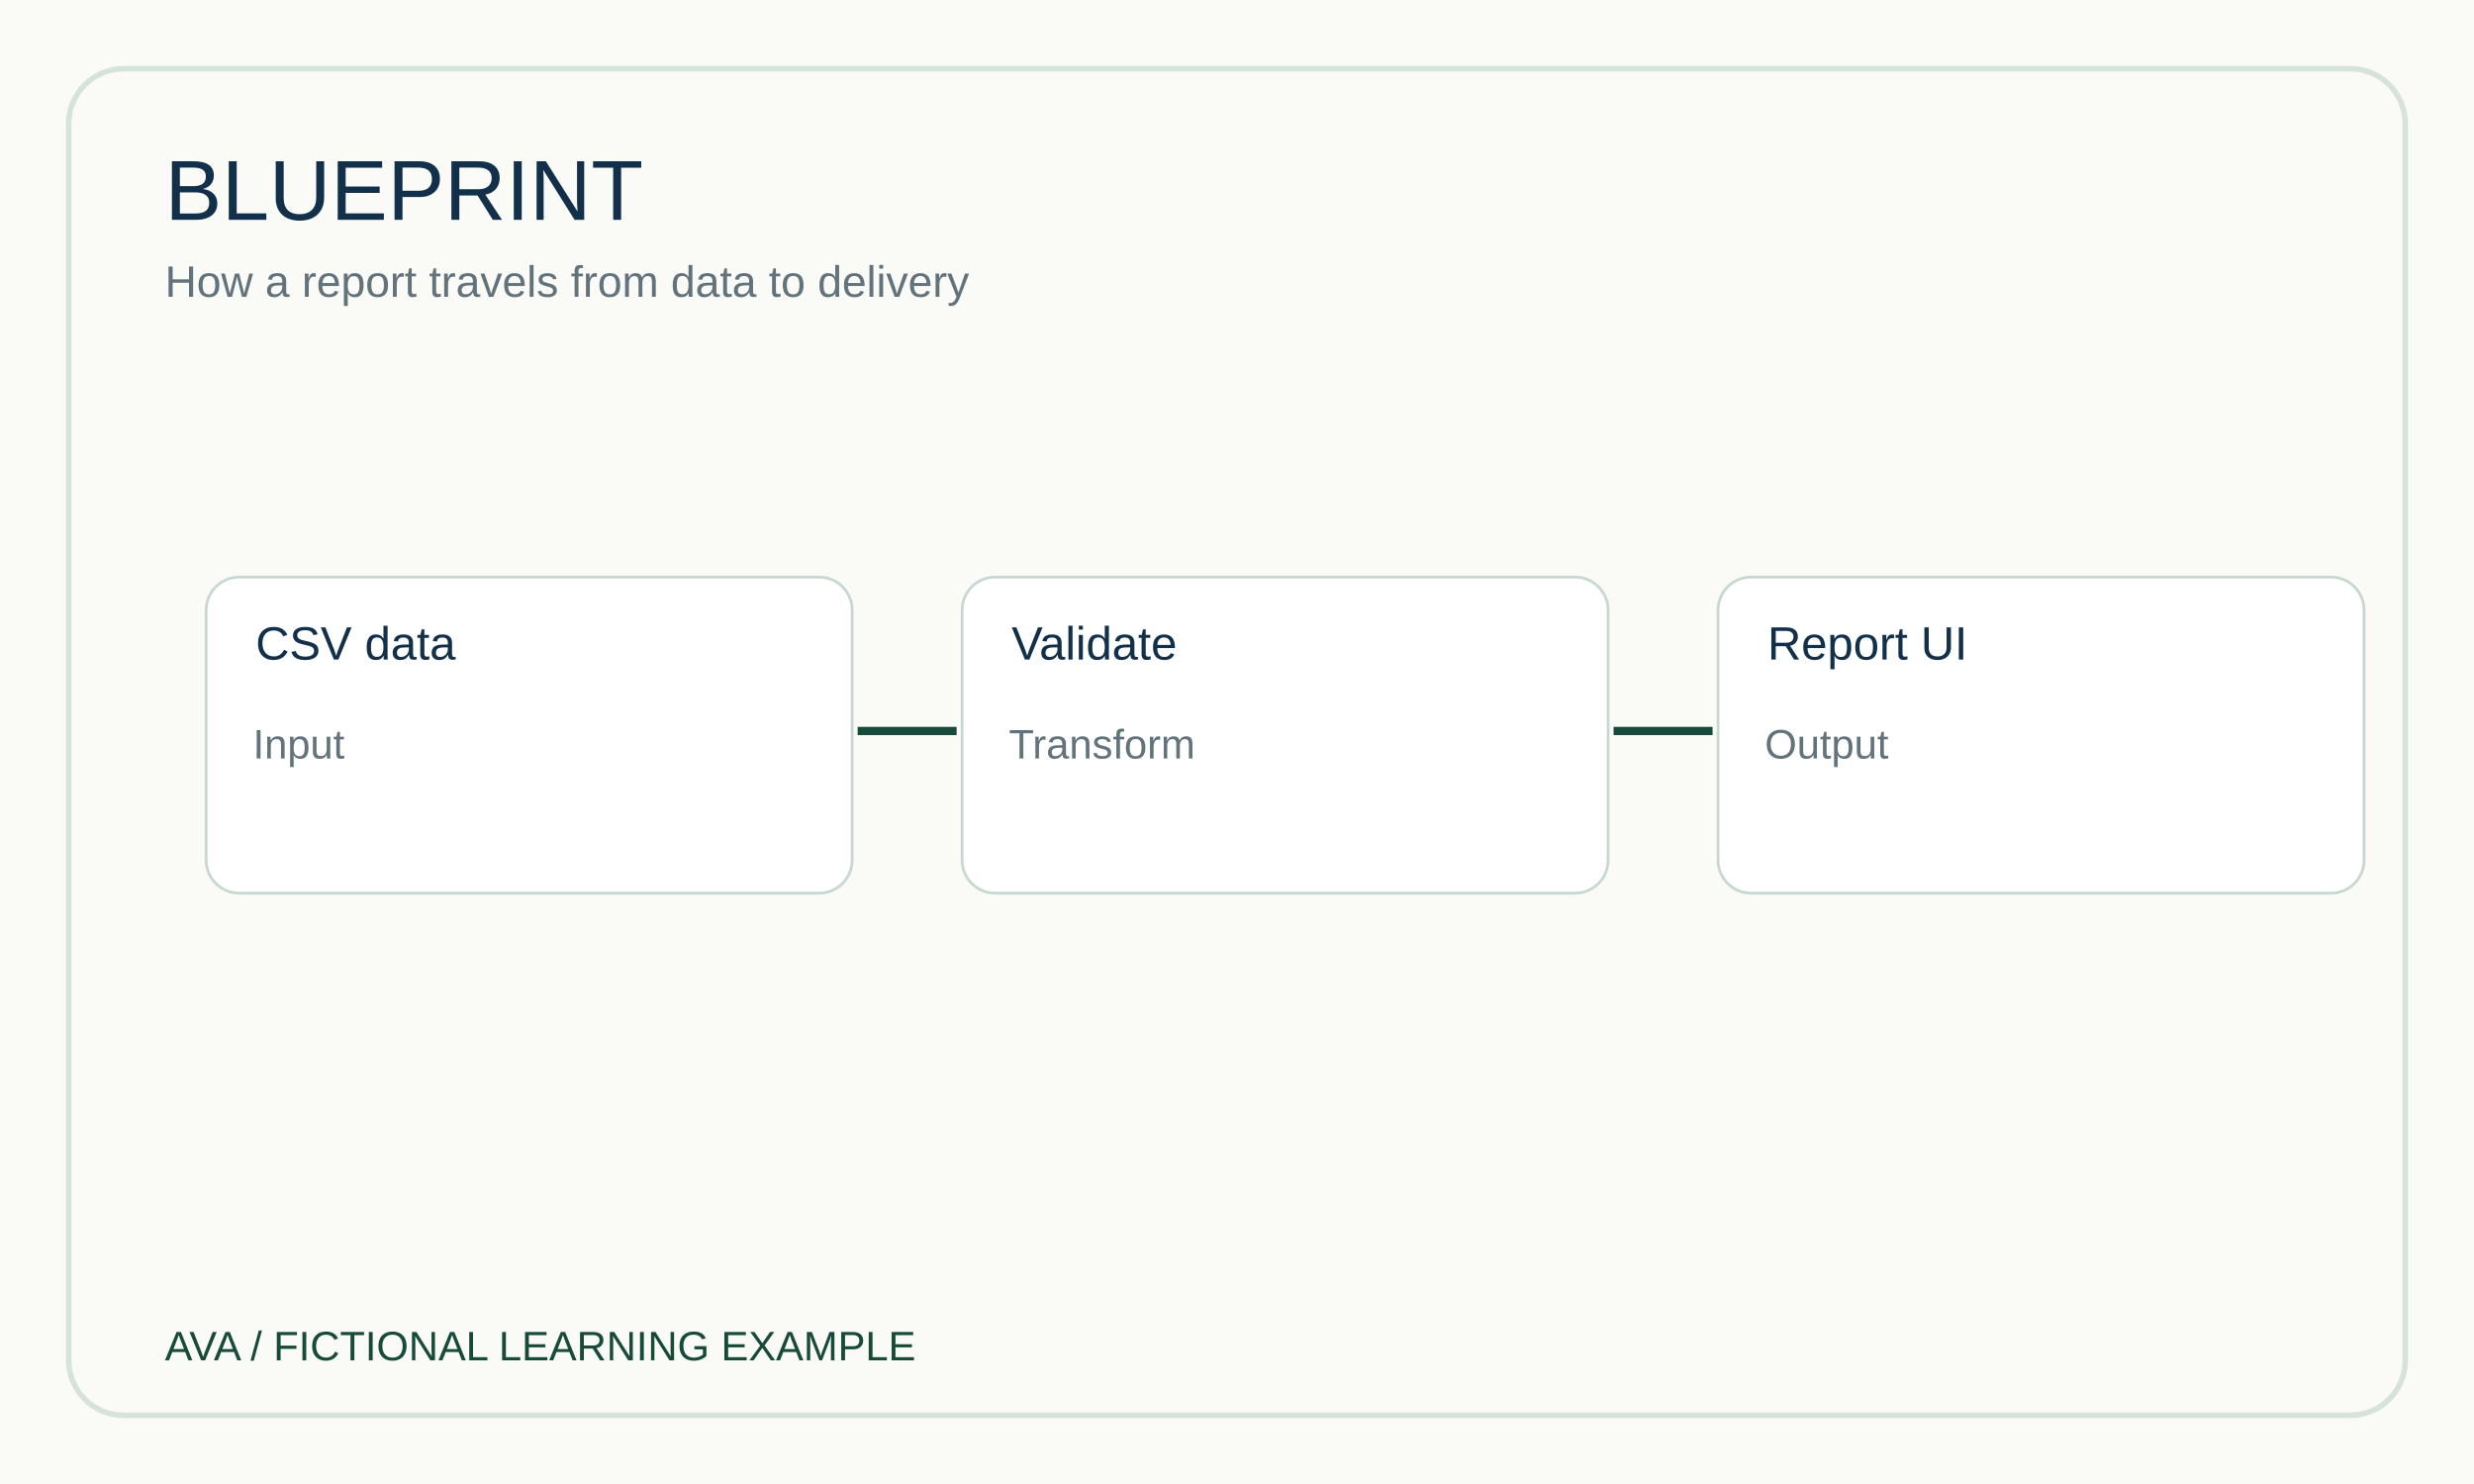
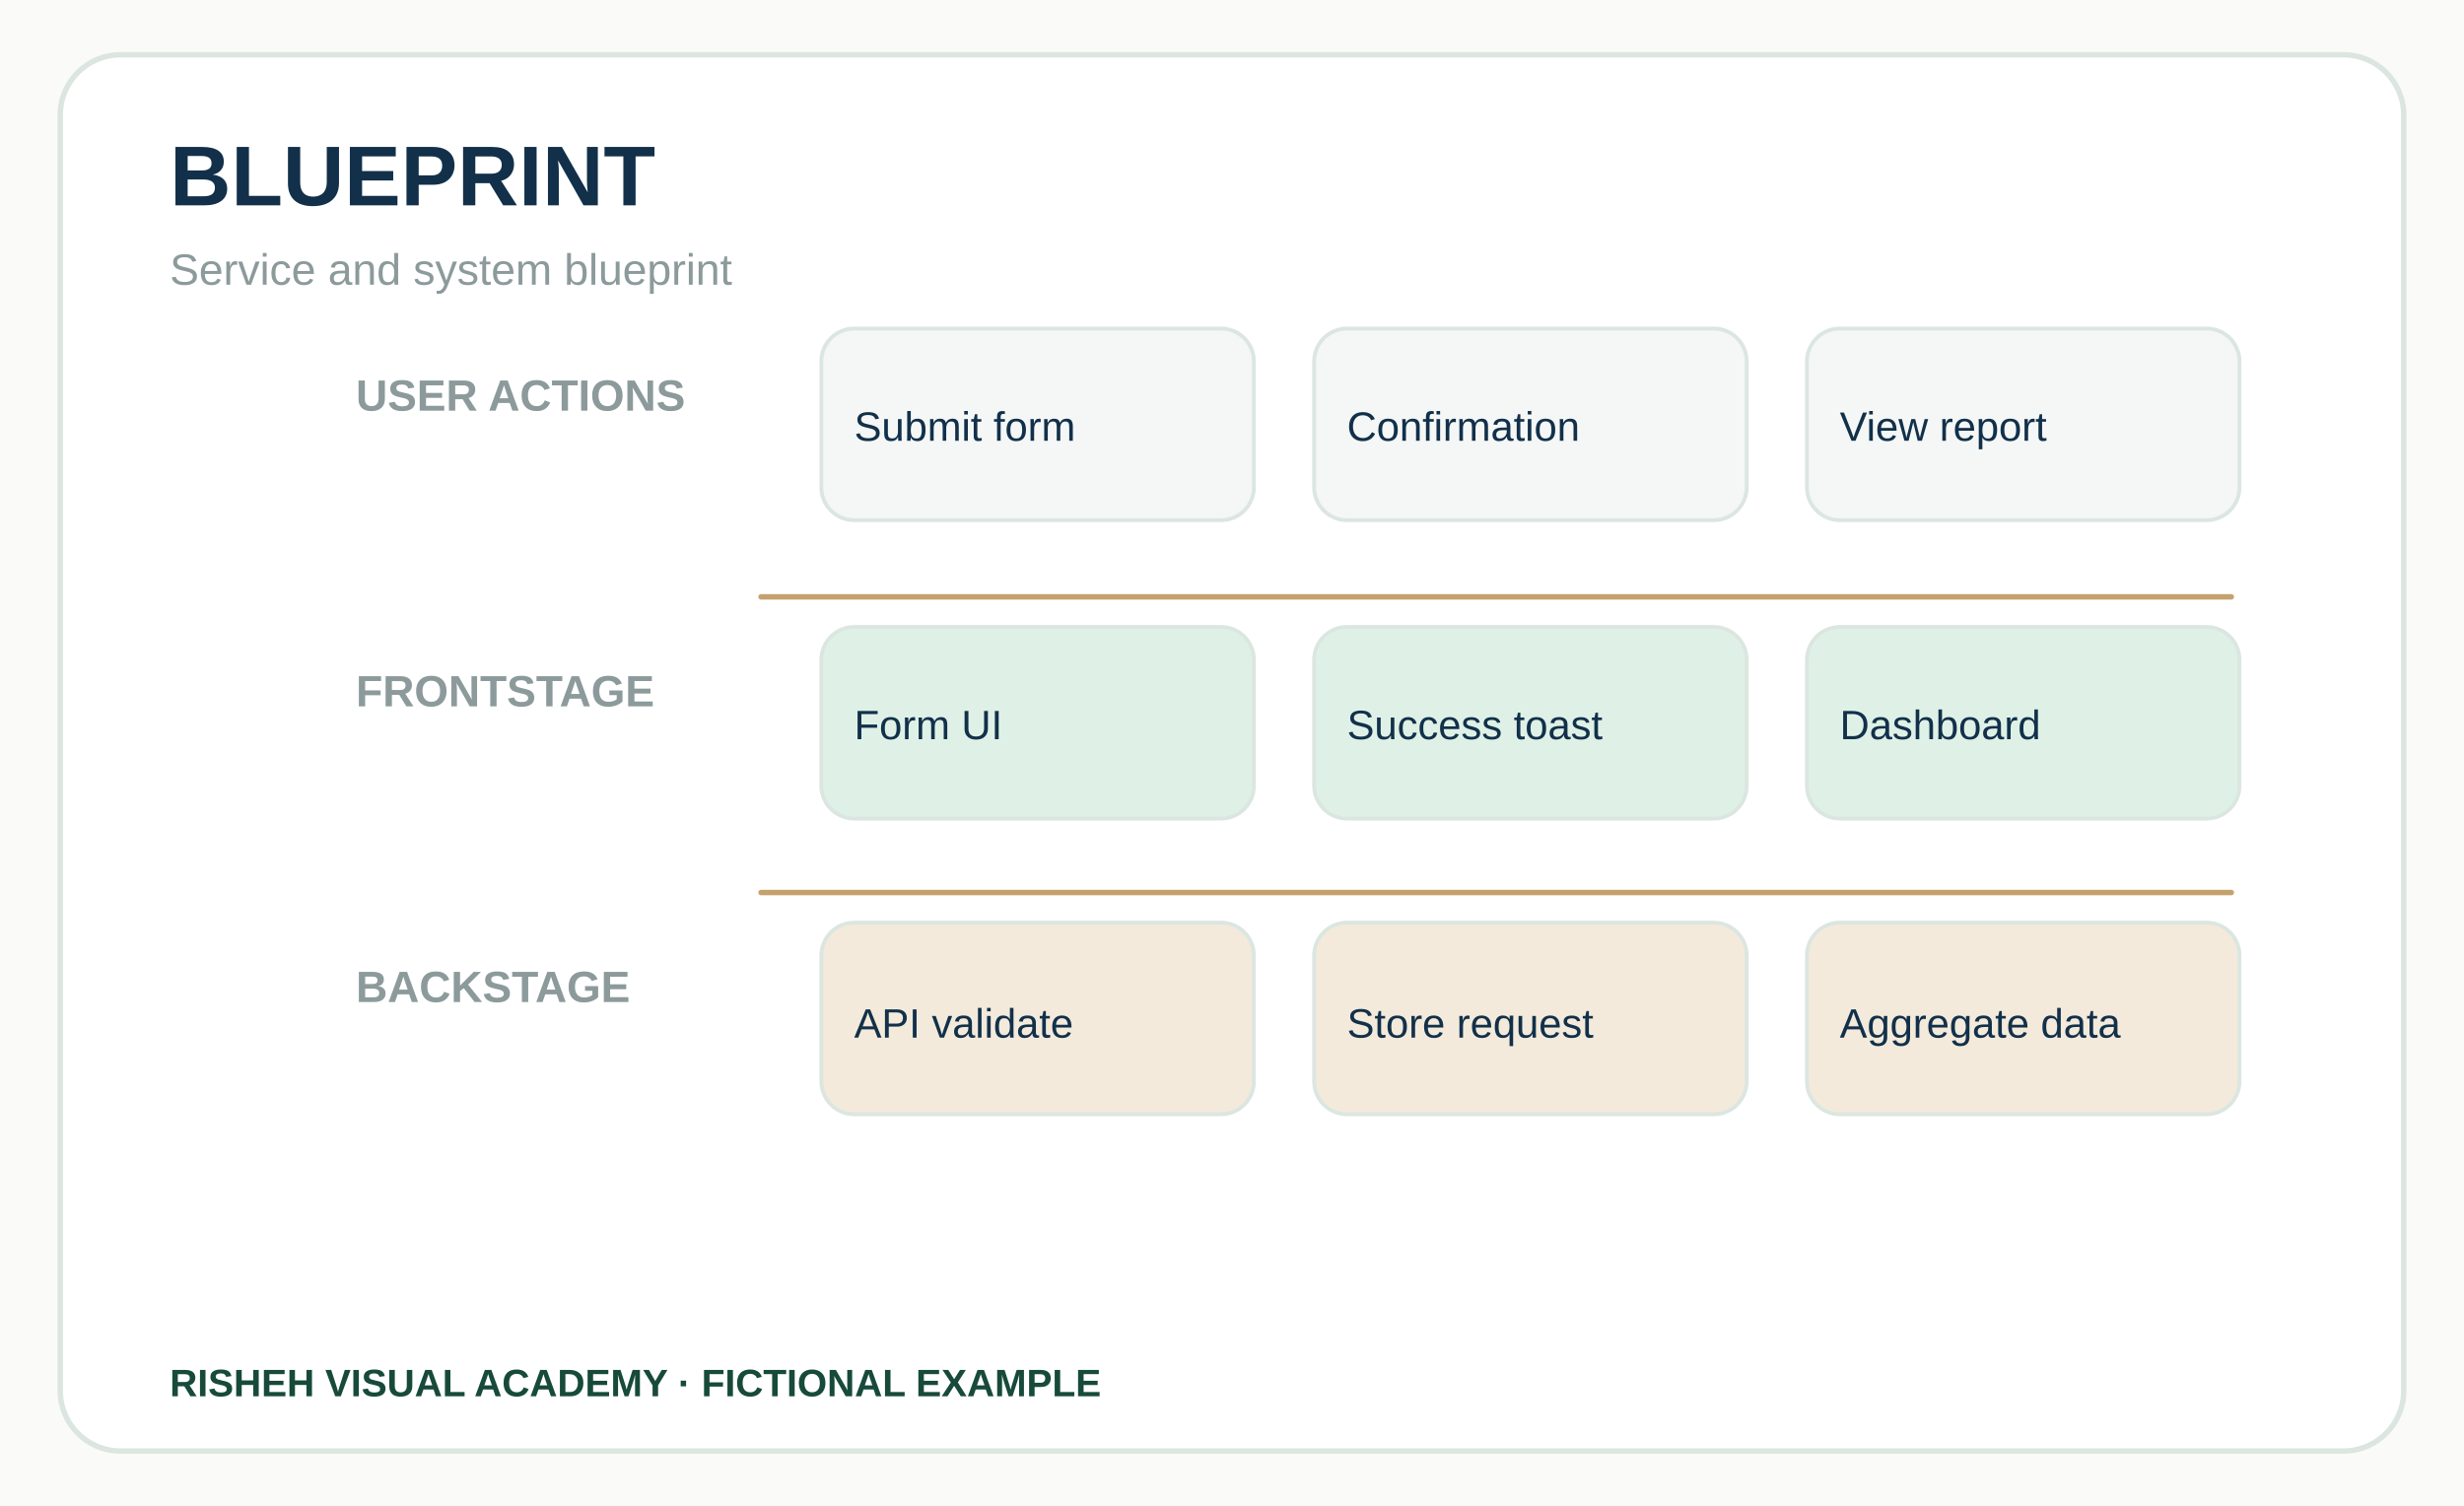
- <svg xmlns="http://www.w3.org/2000/svg" viewBox="0 0 900 540" role="img" aria-labelledby="title description">
-   <rect width="900" height="540" fill="#FAFAF7" />
-   <rect x="25" y="25" width="850" height="490" rx="20" fill="none" stroke="#D6E2DC" stroke-width="2" />
-   <text x="60" y="80" font-family="Arial,sans-serif" font-size="31" fill="#12304A" text-anchor="start">BLUEPRINT</text>
-   <text x="60" y="108" font-family="Arial,sans-serif" font-size="16" fill="#63737B" text-anchor="start">How a report travels from data to delivery</text>
-   <rect x="75" y="210" width="235" height="115" rx="12" fill="#FFFFFF" stroke="#C7D8D0" />
-   <text x="93" y="240" font-family="Arial,sans-serif" font-size="17" fill="#12304A" text-anchor="start">CSV data</text>
-   <text x="92" y="276" font-family="Arial,sans-serif" font-size="15" fill="#63737B" text-anchor="start">Input</text>
-   <path d="M312 266 L348 266" stroke="#174A3A" stroke-width="3" fill="none" />
-   <rect x="350" y="210" width="235" height="115" rx="12" fill="#FFFFFF" stroke="#C7D8D0" />
-   <text x="368" y="240" font-family="Arial,sans-serif" font-size="17" fill="#12304A" text-anchor="start">Validate</text>
-   <text x="367" y="276" font-family="Arial,sans-serif" font-size="15" fill="#63737B" text-anchor="start">Transform</text>
-   <path d="M587 266 L623 266" stroke="#174A3A" stroke-width="3" fill="none" />
-   <rect x="625" y="210" width="235" height="115" rx="12" fill="#FFFFFF" stroke="#C7D8D0" />
-   <text x="643" y="240" font-family="Arial,sans-serif" font-size="17" fill="#12304A" text-anchor="start">Report UI</text>
-   <text x="642" y="276" font-family="Arial,sans-serif" font-size="15" fill="#63737B" text-anchor="start">Output</text>
-   <text x="60" y="495" font-family="Arial,sans-serif" font-size="15" fill="#174A3A" text-anchor="start">AVA / FICTIONAL LEARNING EXAMPLE</text>
+ <svg xmlns="http://www.w3.org/2000/svg" viewBox="0 0 900 550" role="img" aria-labelledby="ttl desc">
+   <rect width="900" height="550" fill="#FAFBF9" />
+   <rect x="22" y="20" width="856" height="510" rx="22" fill="#fff" stroke="#DCE6E1" stroke-width="2" />
+   <text x="62" y="75" font-family="Arial,Helvetica,sans-serif" font-size="31" font-weight="700" fill="#12304A" text-anchor="start">BLUEPRINT</text>
+   <text x="62" y="104" font-family="Arial,Helvetica,sans-serif" font-size="16" font-weight="400" fill="#8C9A9B" text-anchor="start">Service and system blueprint</text>
+   <text x="130" y="150" font-family="Arial,Helvetica,sans-serif" font-size="16" font-weight="700" fill="#8C9A9B" text-anchor="start">USER ACTIONS</text>
+   <text x="130" y="258" font-family="Arial,Helvetica,sans-serif" font-size="16" font-weight="700" fill="#8C9A9B" text-anchor="start">FRONTSTAGE</text>
+   <text x="130" y="366" font-family="Arial,Helvetica,sans-serif" font-size="16" font-weight="700" fill="#8C9A9B" text-anchor="start">BACKSTAGE</text>
+   <rect x="300" y="120" width="158" height="70" rx="12" fill="#F4F7F5" stroke="#DCE6E1" stroke-width="1.4" />
+   <text x="312" y="161" font-family="Arial,Helvetica,sans-serif" font-size="15" font-weight="400" fill="#12304A" text-anchor="start">Submit form</text>
+   <rect x="480" y="120" width="158" height="70" rx="12" fill="#F4F7F5" stroke="#DCE6E1" stroke-width="1.4" />
+   <text x="492" y="161" font-family="Arial,Helvetica,sans-serif" font-size="15" font-weight="400" fill="#12304A" text-anchor="start">Confirmation</text>
+   <rect x="660" y="120" width="158" height="70" rx="12" fill="#F4F7F5" stroke="#DCE6E1" stroke-width="1.4" />
+   <text x="672" y="161" font-family="Arial,Helvetica,sans-serif" font-size="15" font-weight="400" fill="#12304A" text-anchor="start">View report</text>
+   <rect x="300" y="229" width="158" height="70" rx="12" fill="#DFF1E6" stroke="#DCE6E1" stroke-width="1.4" />
+   <text x="312" y="270" font-family="Arial,Helvetica,sans-serif" font-size="15" font-weight="400" fill="#12304A" text-anchor="start">Form UI</text>
+   <rect x="480" y="229" width="158" height="70" rx="12" fill="#DFF1E6" stroke="#DCE6E1" stroke-width="1.4" />
+   <text x="492" y="270" font-family="Arial,Helvetica,sans-serif" font-size="15" font-weight="400" fill="#12304A" text-anchor="start">Success toast</text>
+   <rect x="660" y="229" width="158" height="70" rx="12" fill="#DFF1E6" stroke="#DCE6E1" stroke-width="1.4" />
+   <text x="672" y="270" font-family="Arial,Helvetica,sans-serif" font-size="15" font-weight="400" fill="#12304A" text-anchor="start">Dashboard</text>
+   <rect x="300" y="337" width="158" height="70" rx="12" fill="#F3EADB" stroke="#DCE6E1" stroke-width="1.4" />
+   <text x="312" y="379" font-family="Arial,Helvetica,sans-serif" font-size="15" font-weight="400" fill="#12304A" text-anchor="start">API validate</text>
+   <rect x="480" y="337" width="158" height="70" rx="12" fill="#F3EADB" stroke="#DCE6E1" stroke-width="1.4" />
+   <text x="492" y="379" font-family="Arial,Helvetica,sans-serif" font-size="15" font-weight="400" fill="#12304A" text-anchor="start">Store request</text>
+   <rect x="660" y="337" width="158" height="70" rx="12" fill="#F3EADB" stroke="#DCE6E1" stroke-width="1.4" />
+   <text x="672" y="379" font-family="Arial,Helvetica,sans-serif" font-size="15" font-weight="400" fill="#12304A" text-anchor="start">Aggregate data</text>
+   <path d="M278 218H815M278 326H815" fill="none" stroke="#C5A16D" stroke-width="2" stroke-linecap="round" stroke-linejoin="round" />
+   <text x="62" y="510" font-family="Arial,Helvetica,sans-serif" font-size="14" font-weight="700" fill="#174A3A" text-anchor="start">RISHEH VISUAL ACADEMY  ·  FICTIONAL EXAMPLE</text>
</svg>
